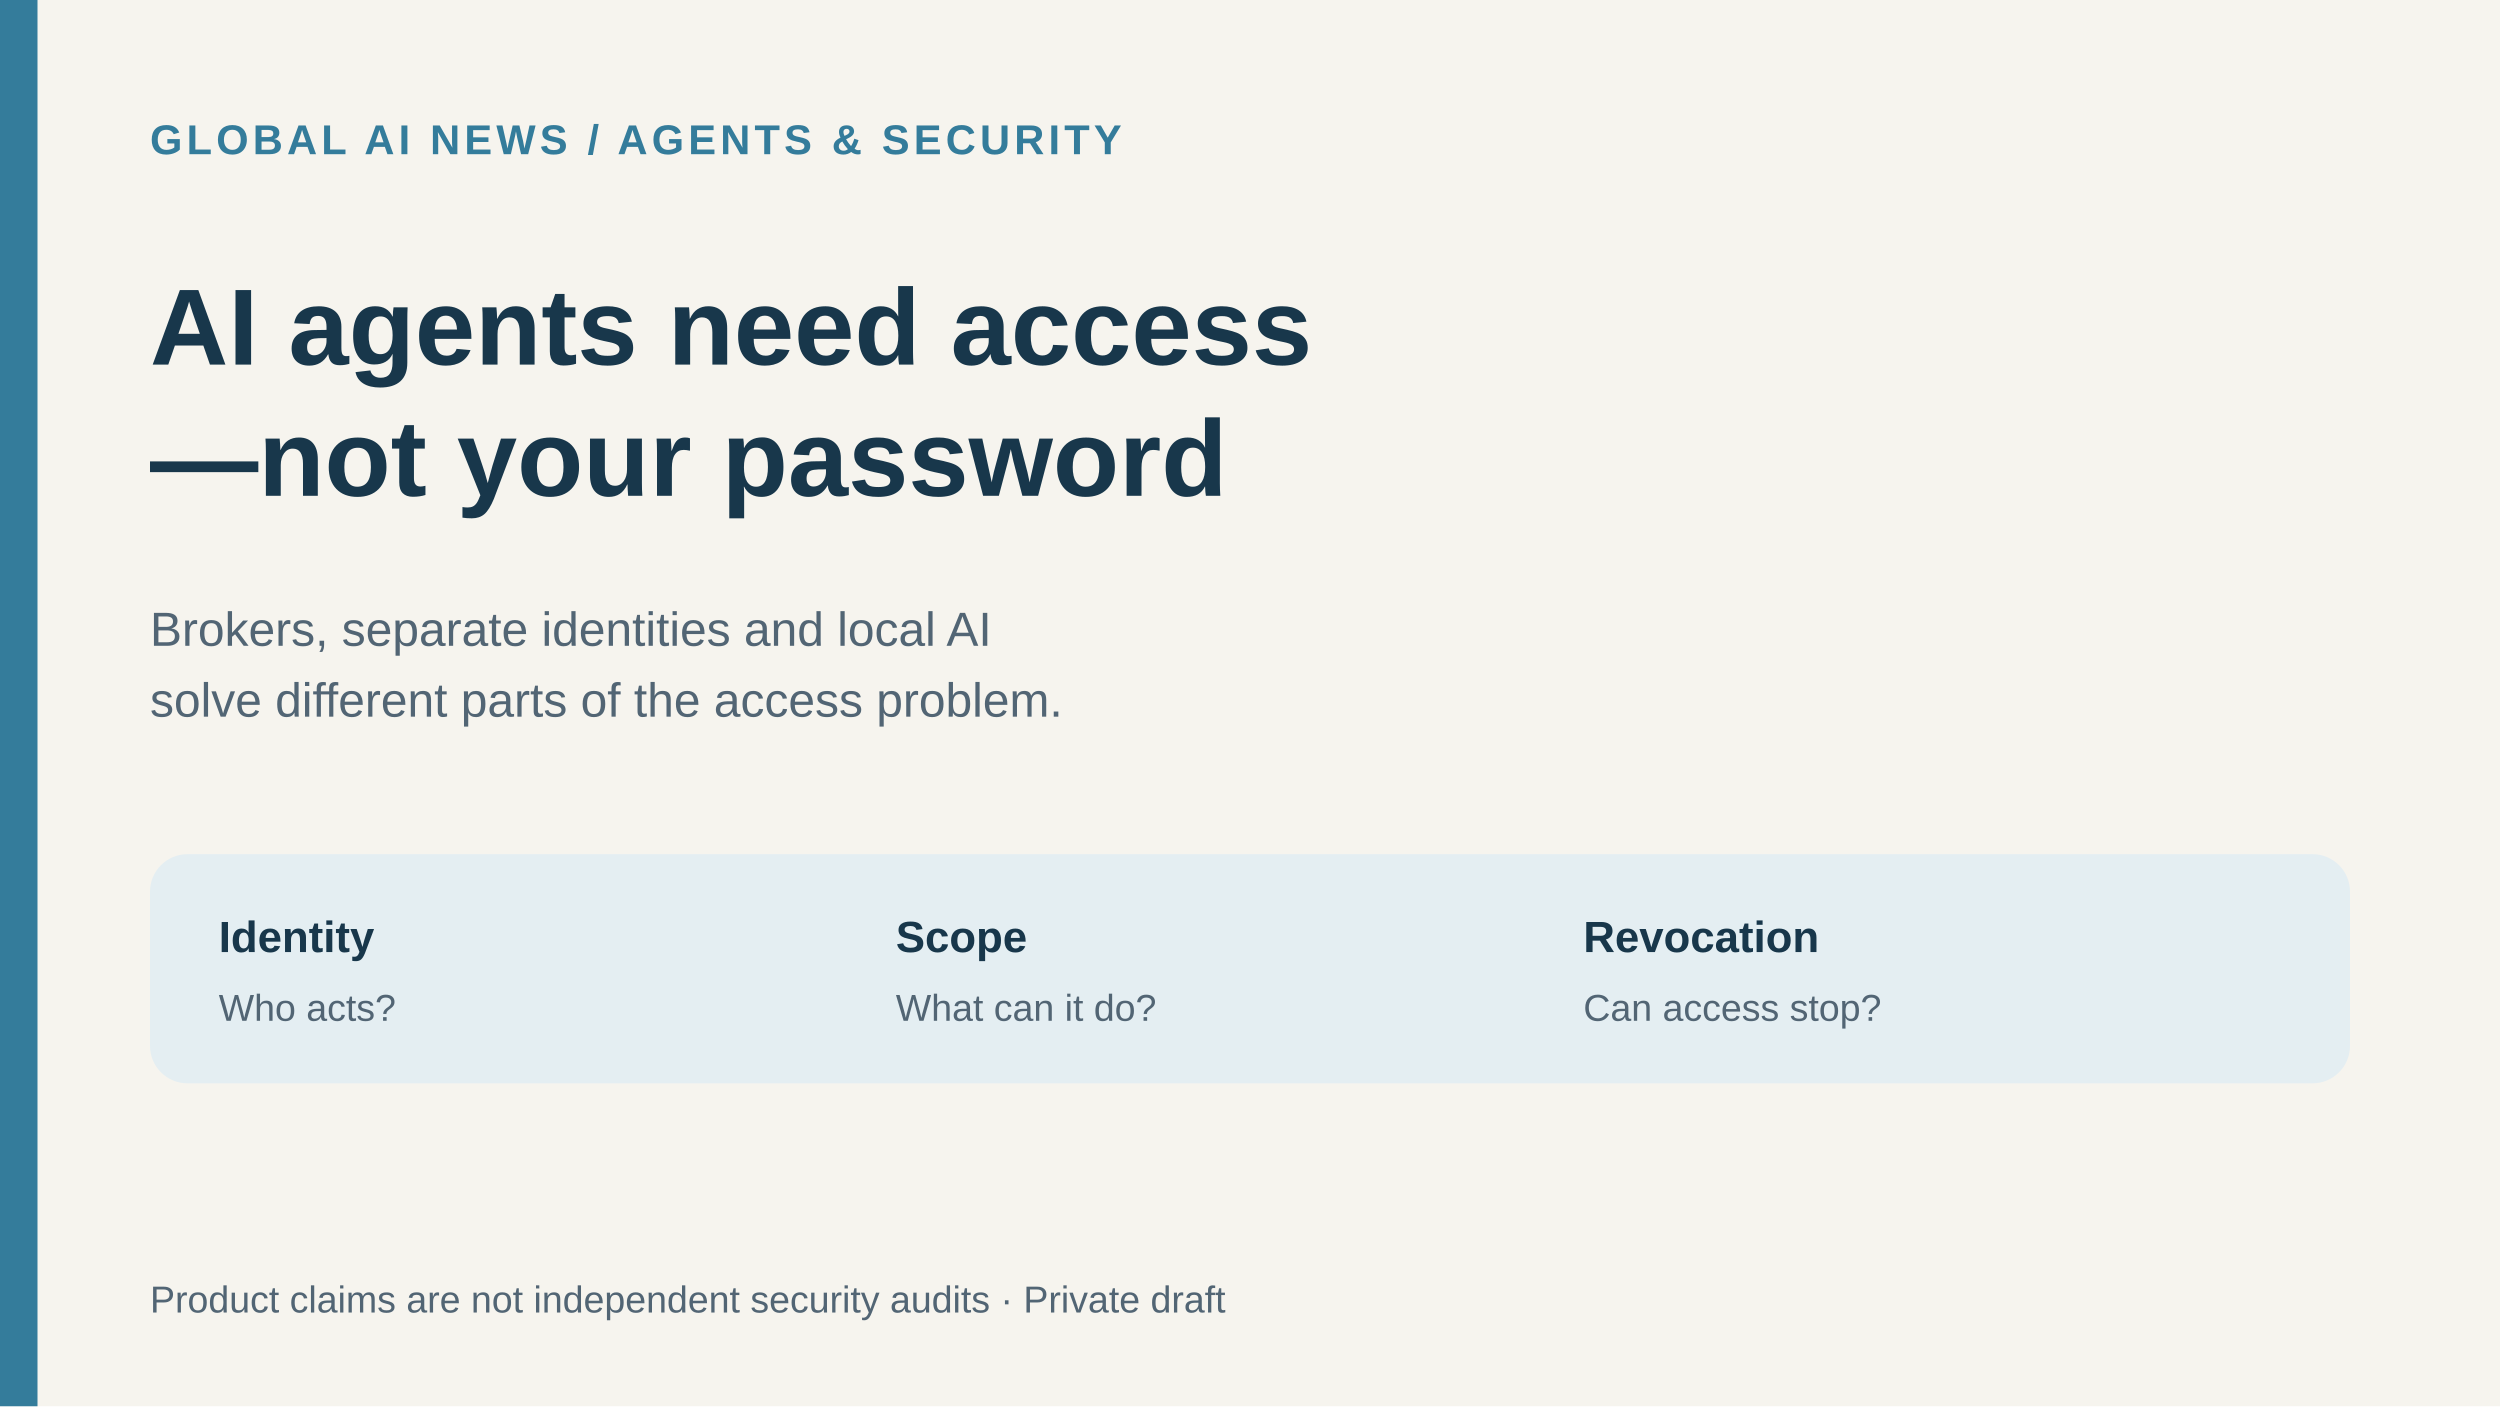
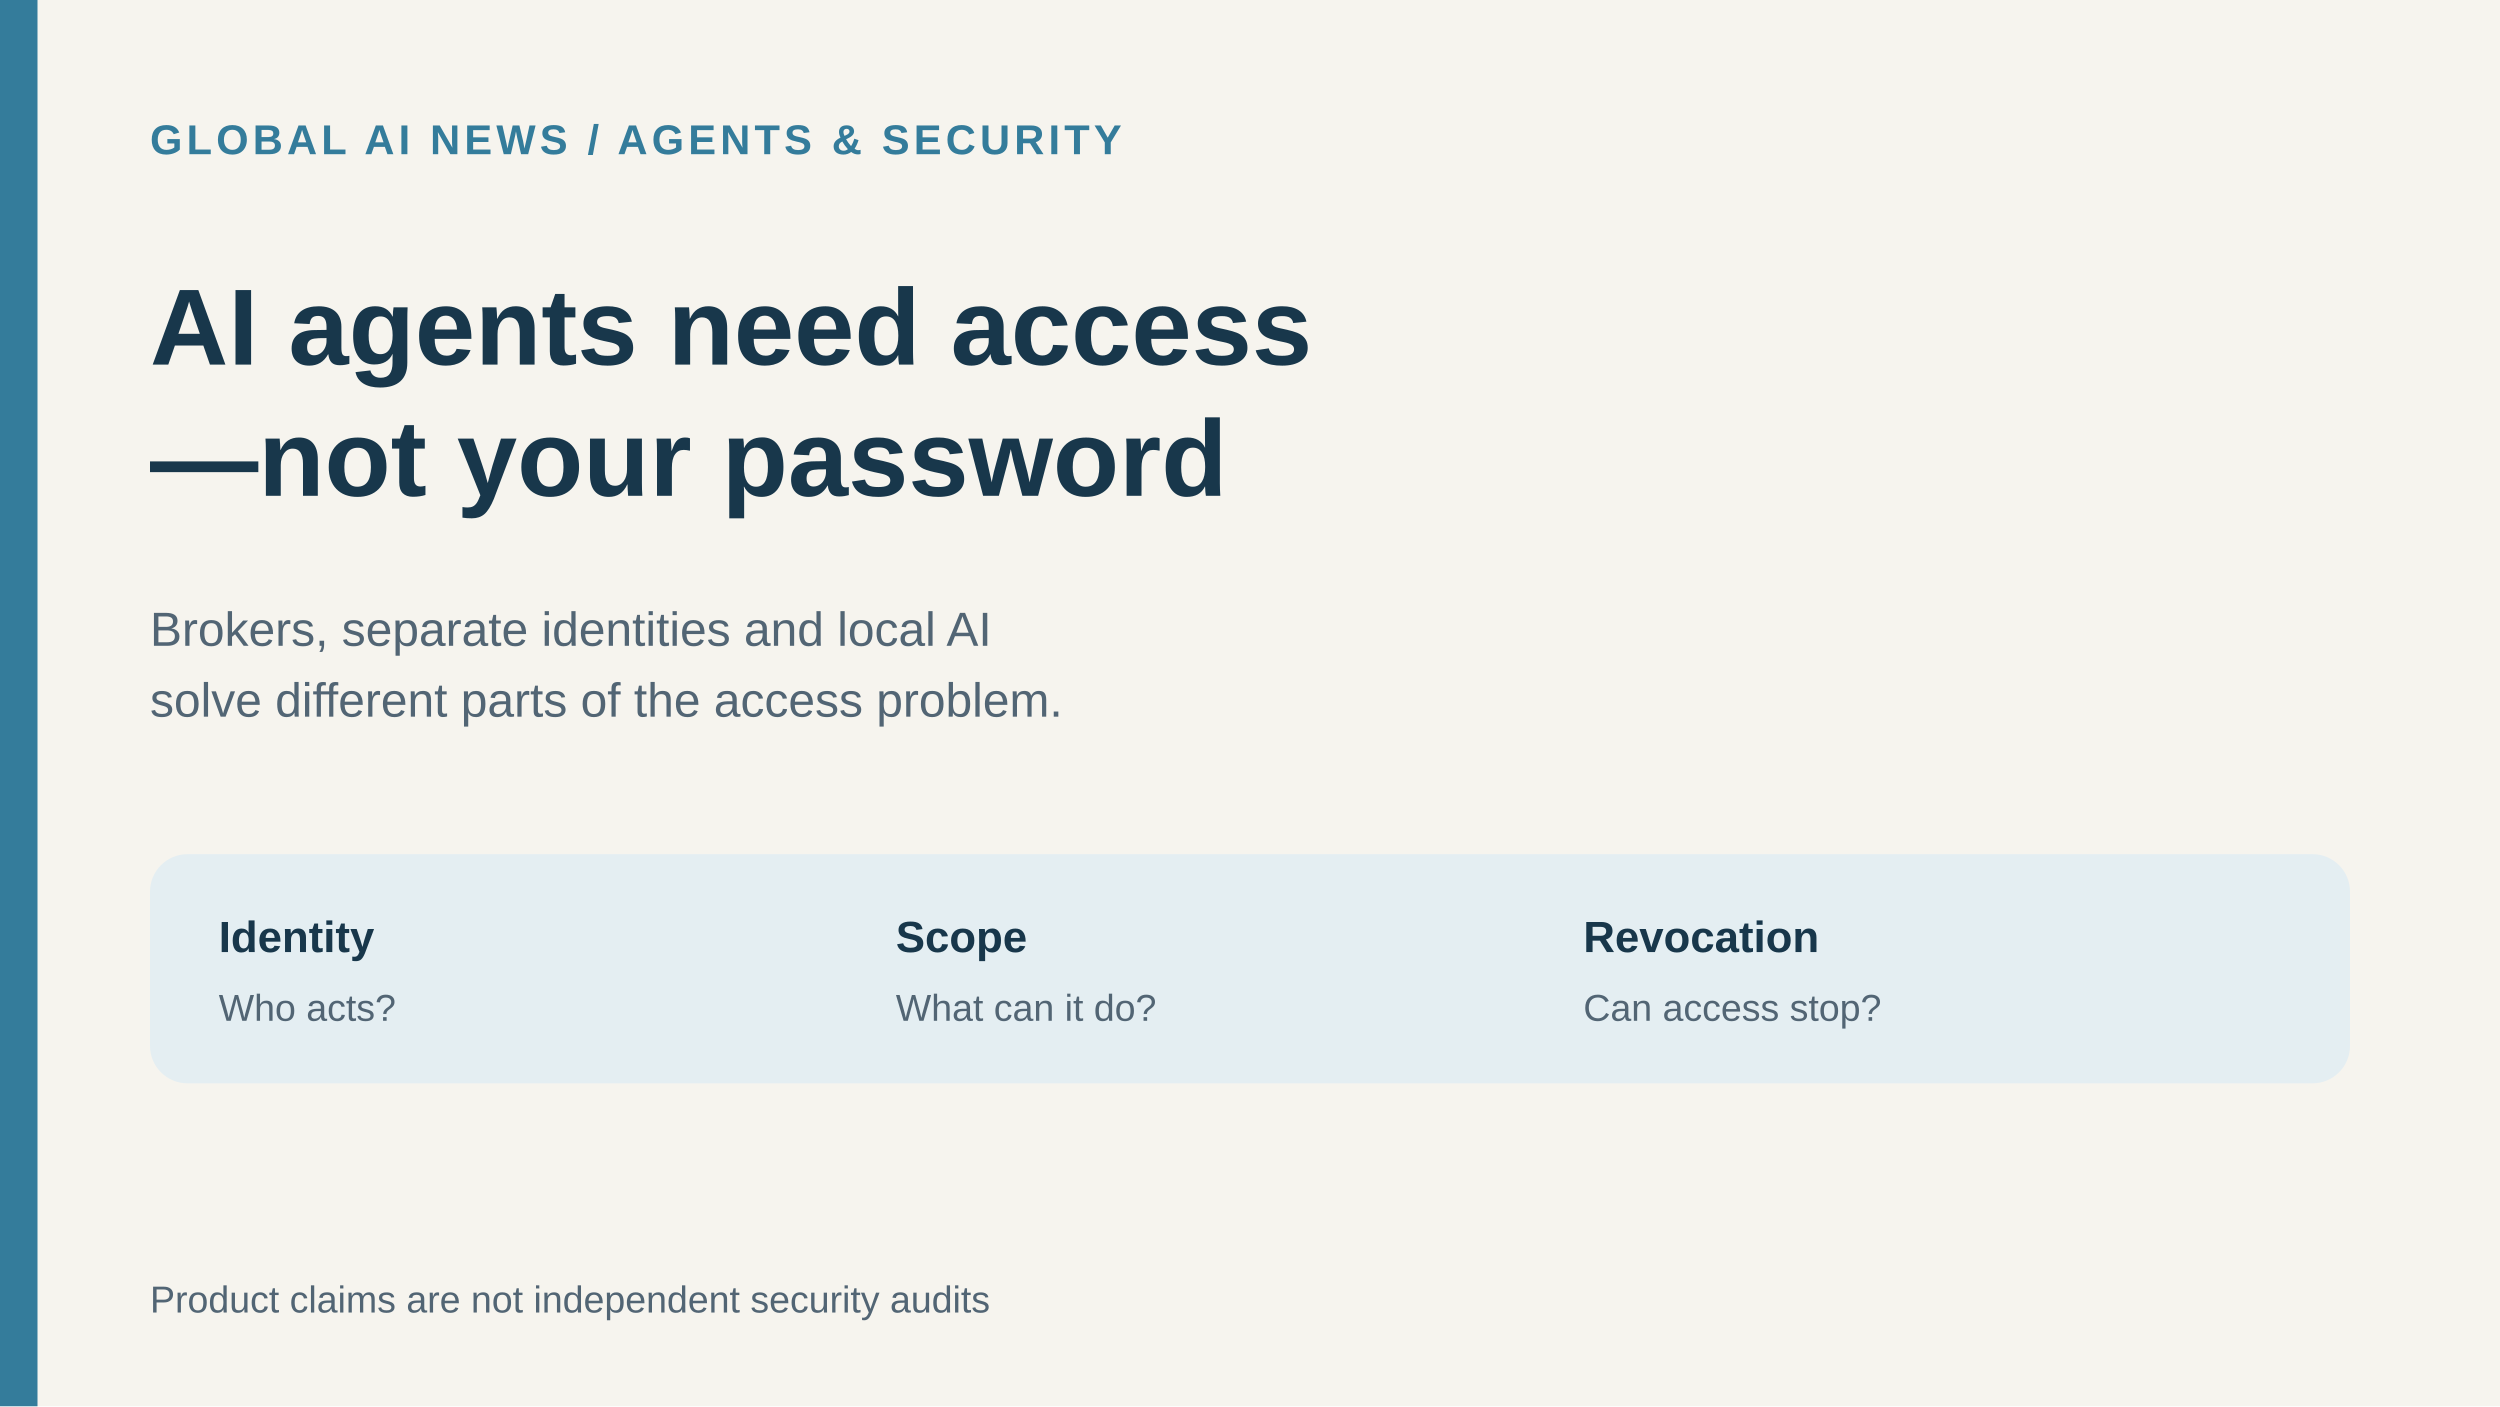
<svg xmlns="http://www.w3.org/2000/svg" width="1200" height="675" viewBox="0 0 1200 675" role="img" aria-labelledby="title desc">
  <rect width="1200" height="675" fill="#f6f4ee" />
  <rect width="18" height="675" fill="#347c9b" />
  <text x="72" y="74" font-family="Arial,sans-serif" font-size="20" font-weight="700" letter-spacing="2" fill="#347c9b">GLOBAL AI NEWS  /  AGENTS &amp; SECURITY</text>
  <text x="72" y="175" font-family="Arial,sans-serif" font-size="52" font-weight="700" fill="#18374b">AI agents need access</text>
  <text x="72" y="238" font-family="Arial,sans-serif" font-size="52" font-weight="700" fill="#18374b">—not your password</text>
  <text x="72" y="310" font-family="Arial,sans-serif" font-size="23" fill="#526574">Brokers, separate identities and local AI</text>
  <text x="72" y="344" font-family="Arial,sans-serif" font-size="23" fill="#526574">solve different parts of the access problem.</text>
  <rect x="72" y="410" width="1056" height="110" rx="18" fill="#e4eef2" />
  <text x="105" y="457" font-family="Arial,sans-serif" font-size="21" font-weight="700" fill="#18374b">Identity</text>
  <text x="105" y="490" font-family="Arial,sans-serif" font-size="18" fill="#526574">Who acts?</text>
  <text x="430" y="457" font-family="Arial,sans-serif" font-size="21" font-weight="700" fill="#18374b">Scope</text>
  <text x="430" y="490" font-family="Arial,sans-serif" font-size="18" fill="#526574">What can it do?</text>
  <text x="760" y="457" font-family="Arial,sans-serif" font-size="21" font-weight="700" fill="#18374b">Revocation</text>
  <text x="760" y="490" font-family="Arial,sans-serif" font-size="18" fill="#526574">Can access stop?</text>
-   <text x="72" y="630" font-family="Arial,sans-serif" font-size="18" fill="#526574">Product claims are not independent security audits · Private draft</text>
+   <text x="72" y="630" font-family="Arial,sans-serif" font-size="18" fill="#526574">Product claims are not independent security audits</text>
</svg>
